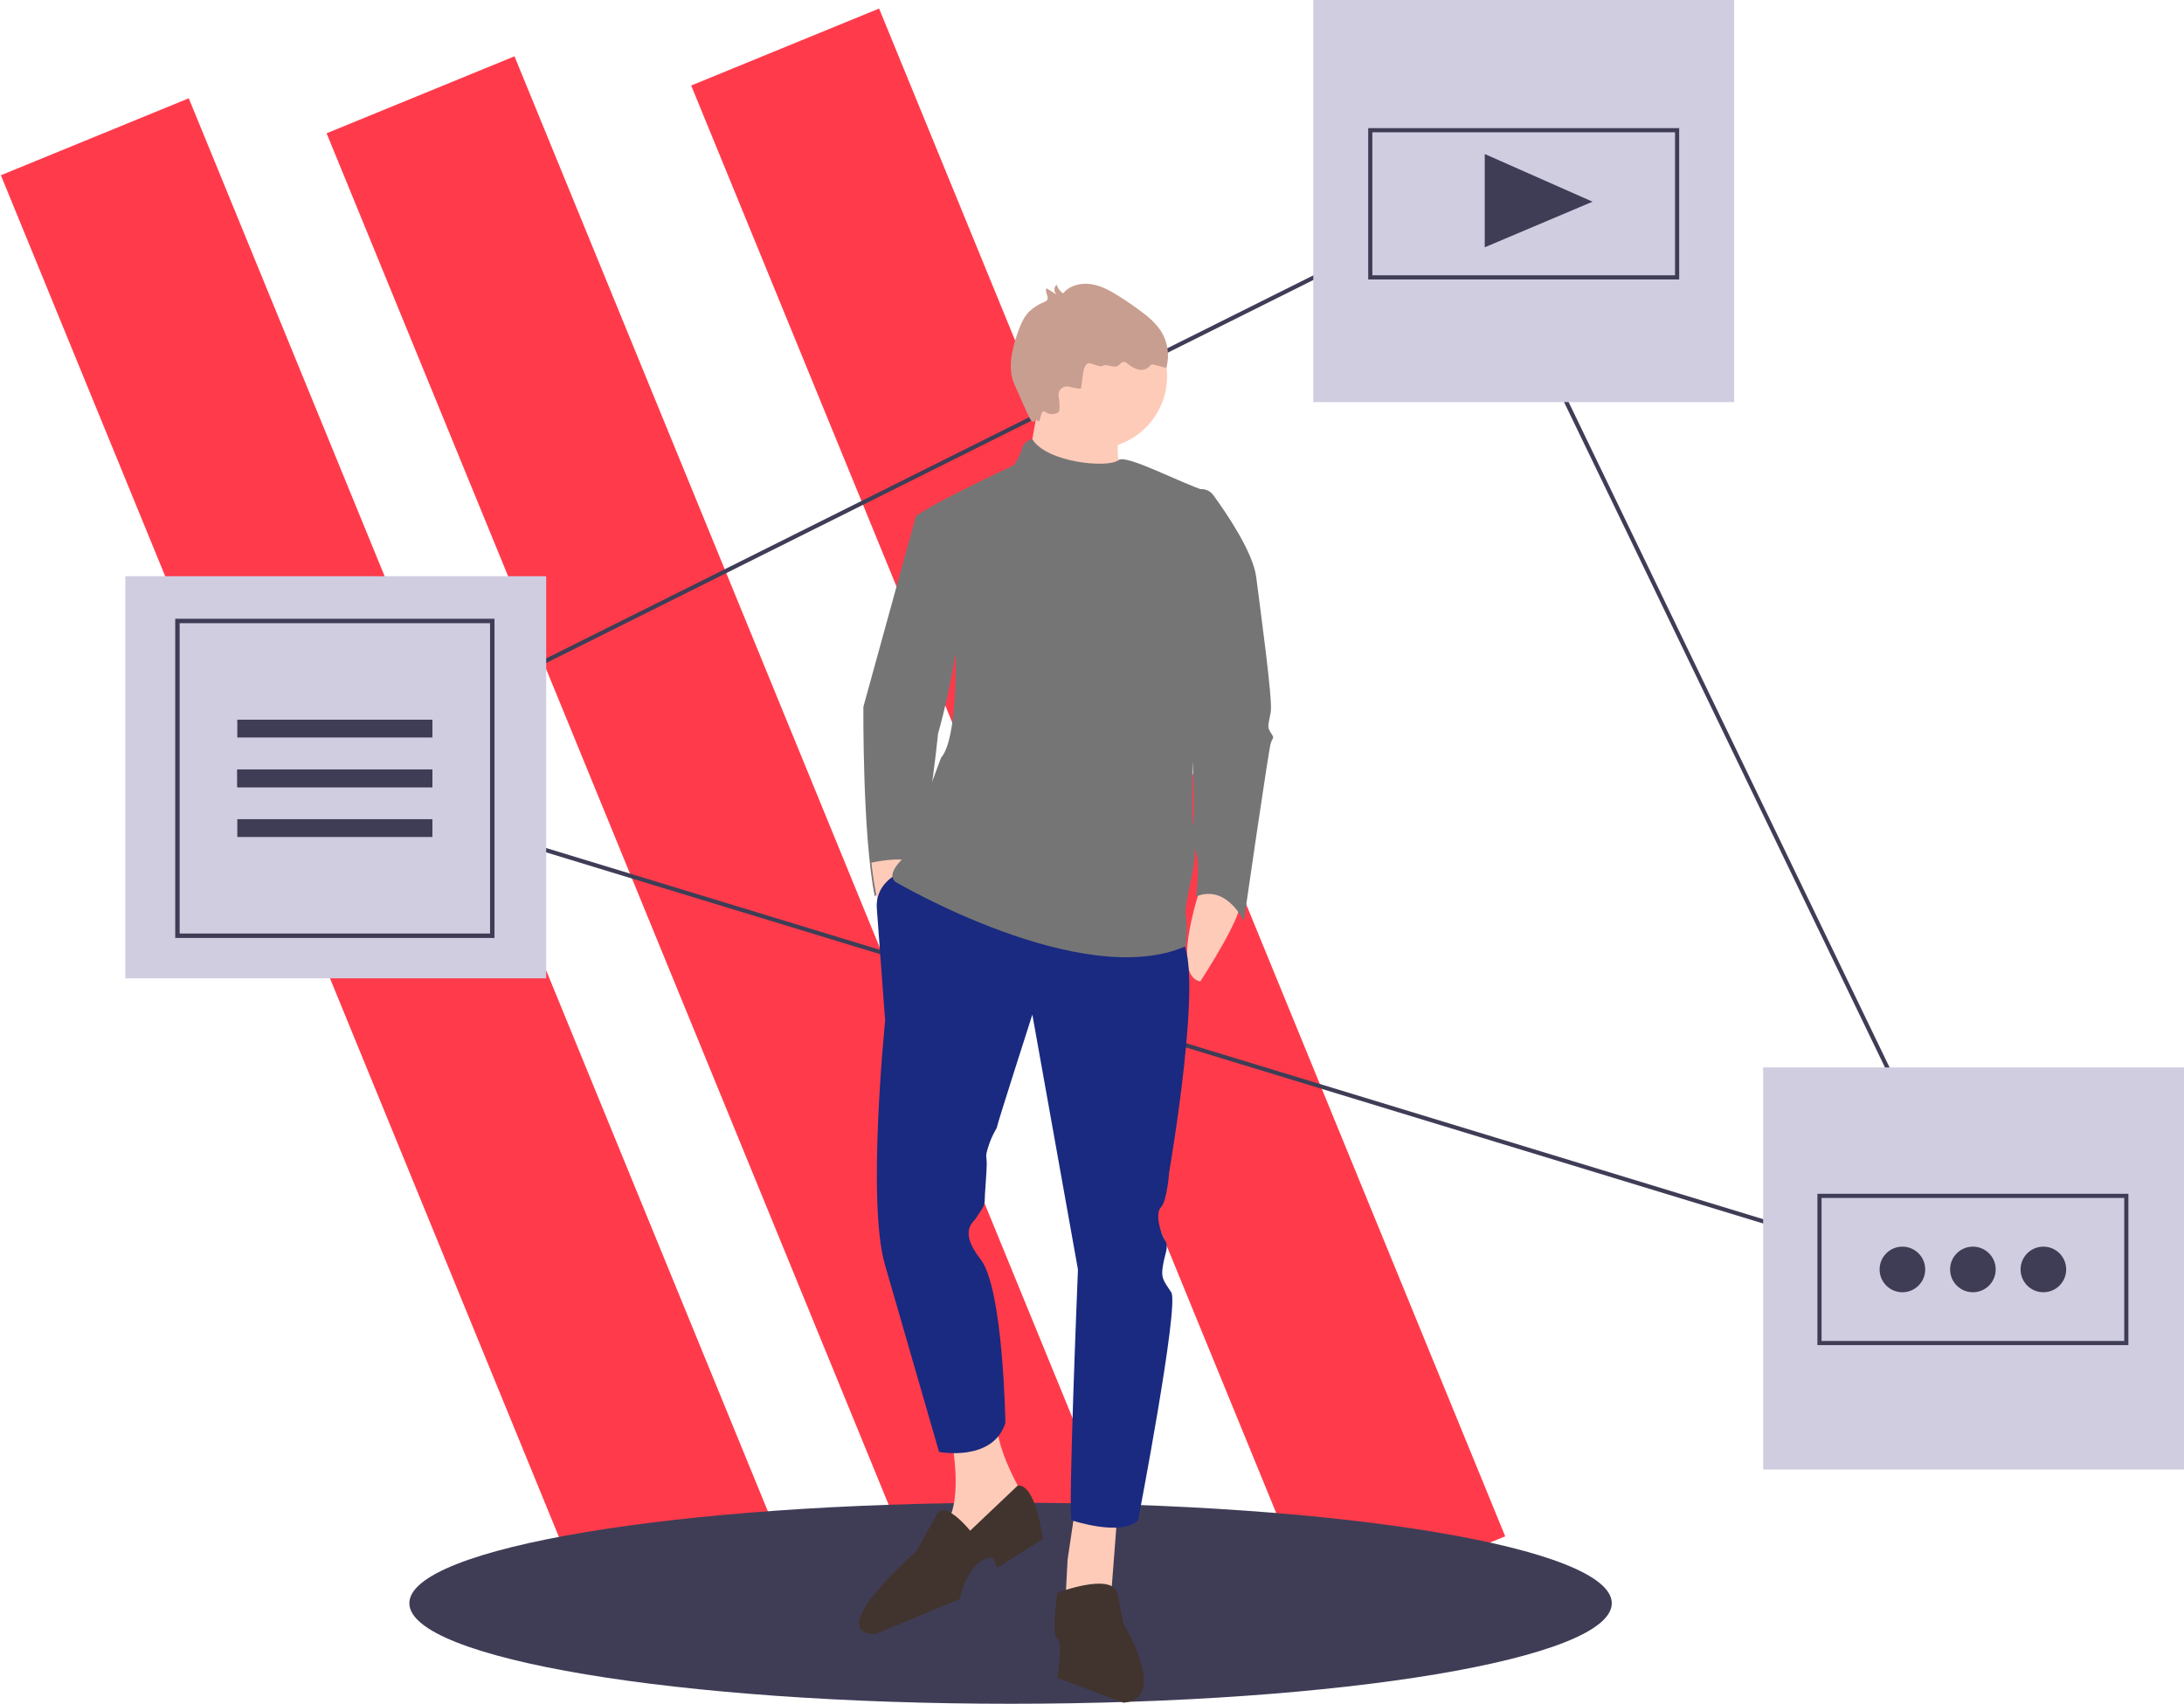
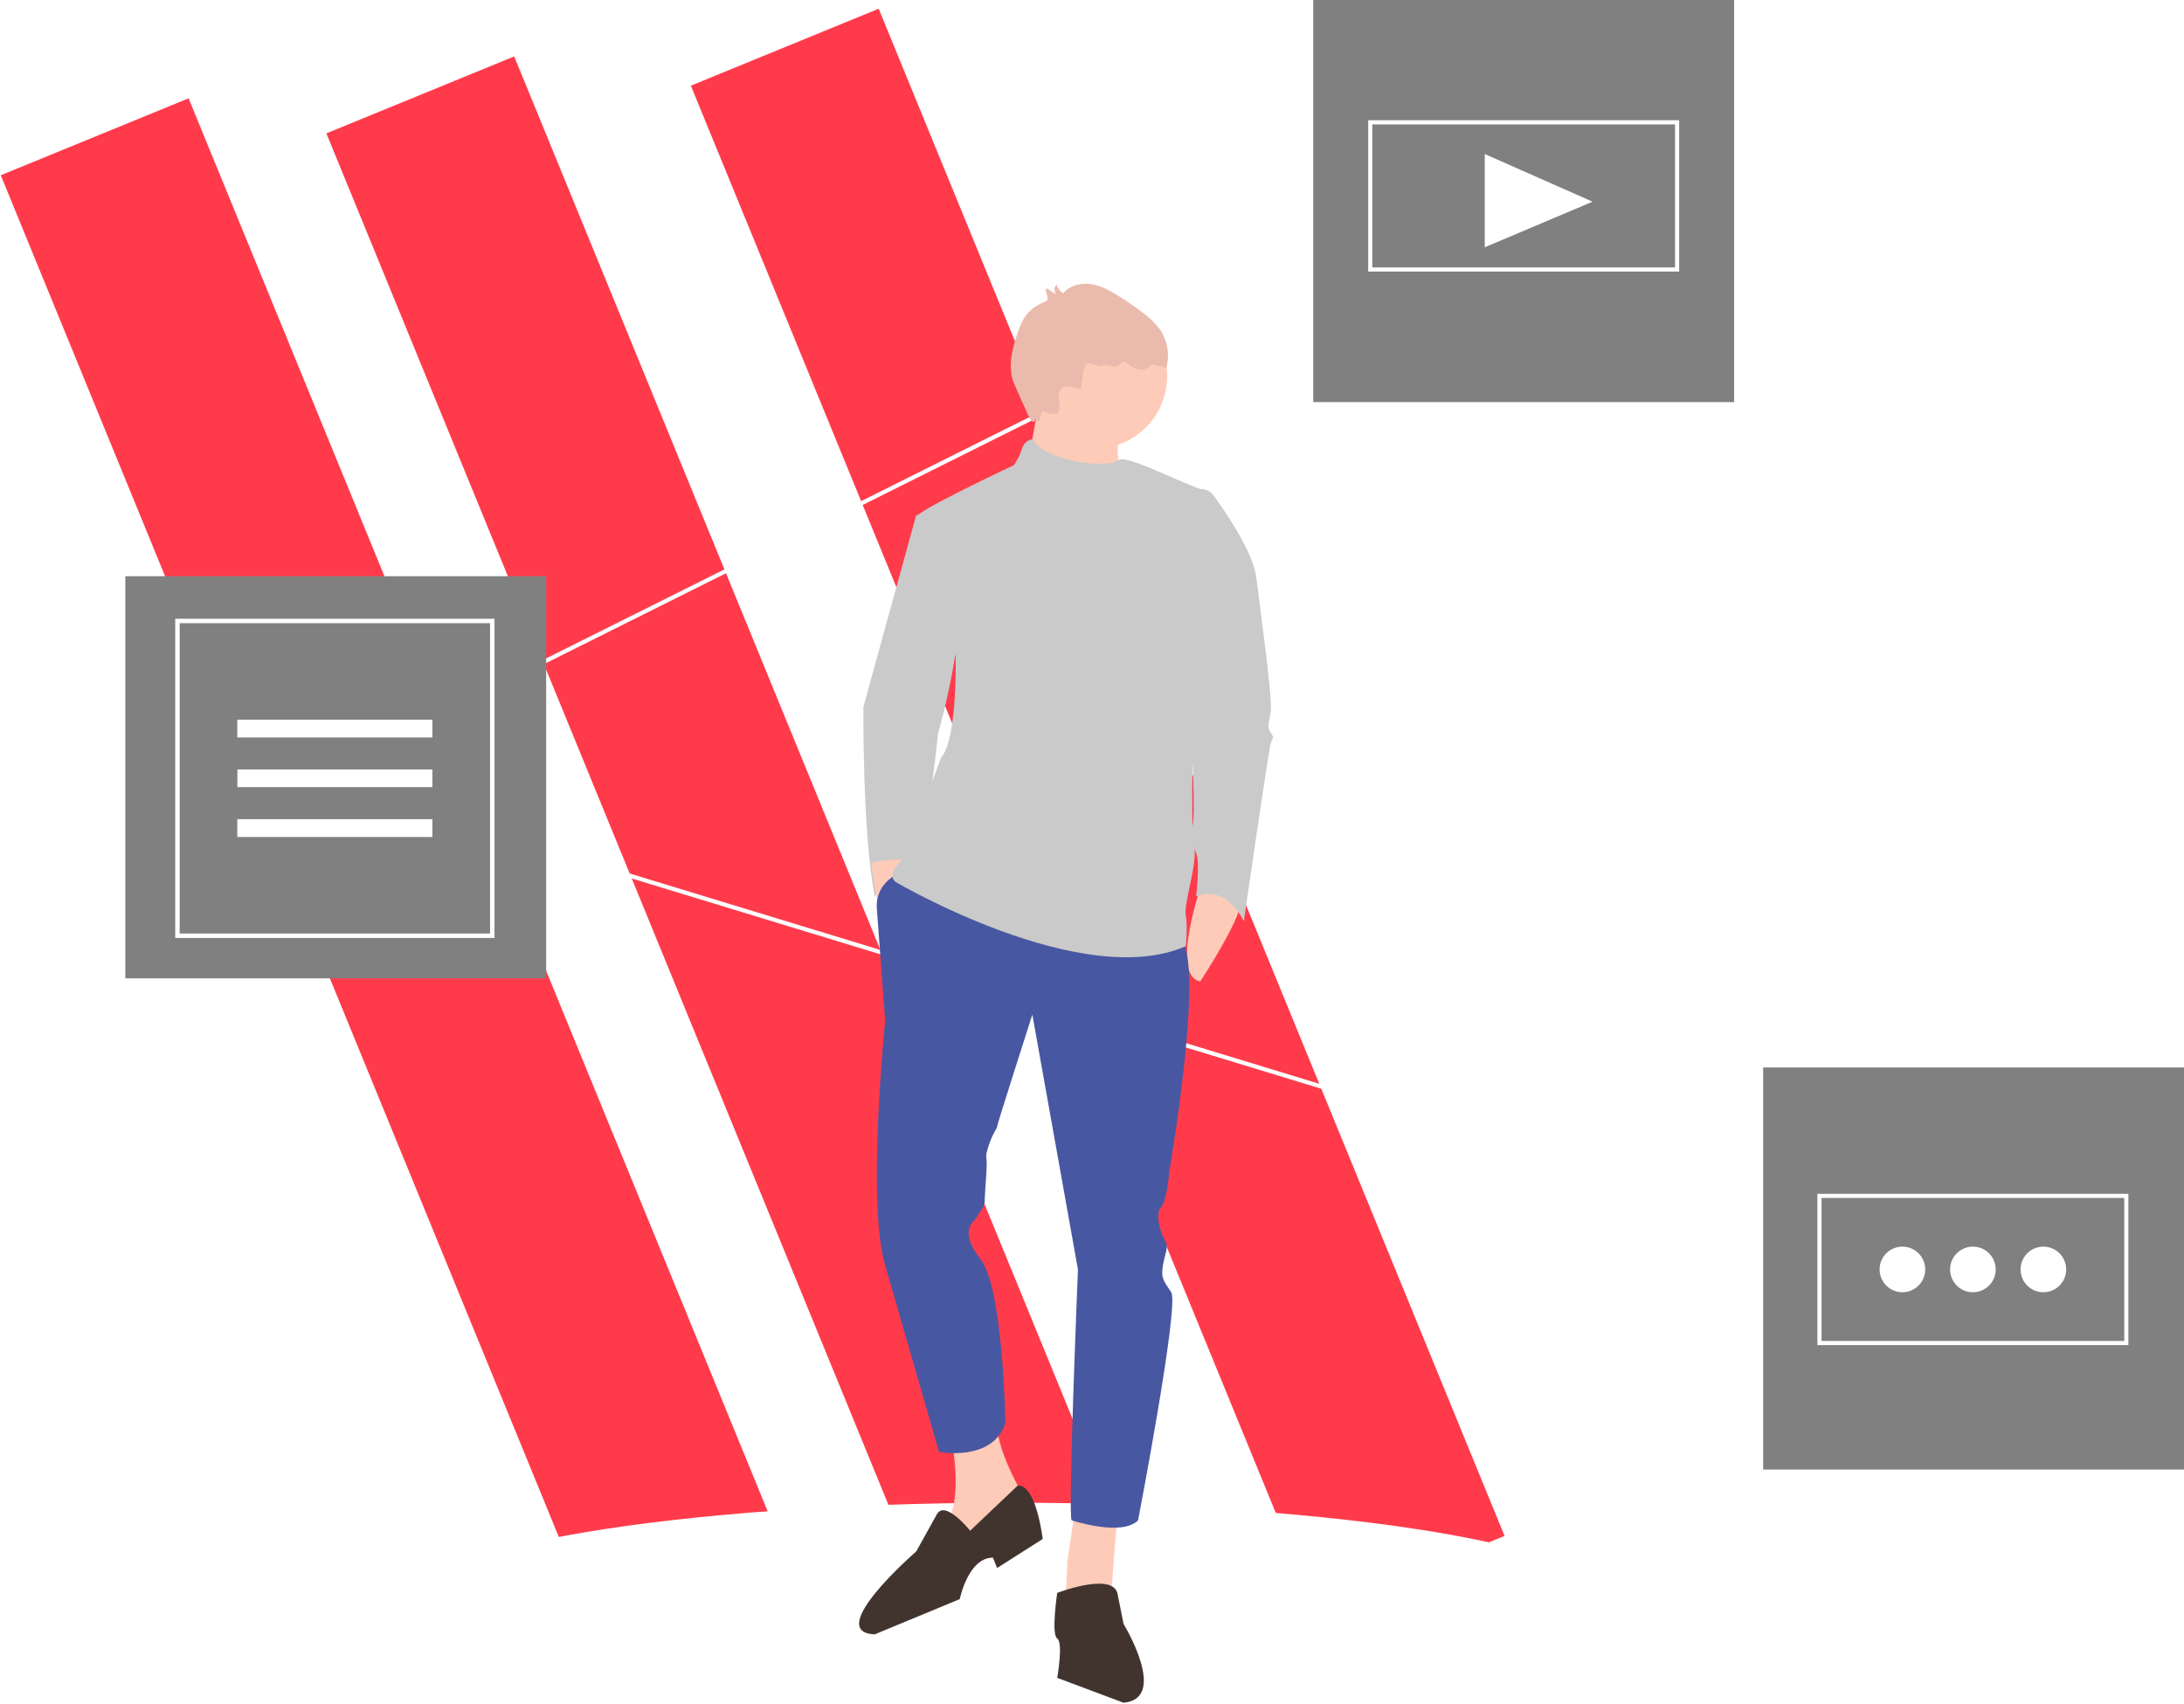
<svg xmlns="http://www.w3.org/2000/svg" style="isolation:isolate" viewBox="0 0 1053.449 822" width="1053.449pt" height="822pt">
  <defs>
-     <clipPath id="_clipPath_t4SiiJRb2fAGAPlwMoNOWAfwACqHcUWG">
+     <clipPath id="_clipPath_upbaCFMWMeBCRmNCXDuMWn7eKoJbjxnm">
      <rect width="1053.449" height="822" />
    </clipPath>
  </defs>
-   <g clip-path="url(#_clipPath_t4SiiJRb2fAGAPlwMoNOWAfwACqHcUWG)">
-     <clipPath id="_clipPath_cq3AsAOwcKCGdySQoICi8NR85kkno4yA">
+   <g clip-path="url(#_clipPath_upbaCFMWMeBCRmNCXDuMWn7eKoJbjxnm)">
+     <clipPath id="_clipPath_pIabHKb2tTvqOXDuZaqLhUzz5qEneRkZ">
      <rect x="0" y="0" width="1053.449" height="822" transform="matrix(1,0,0,1,0,0)" fill="rgb(255,255,255)" />
    </clipPath>
-     <g clip-path="url(#_clipPath_cq3AsAOwcKCGdySQoICi8NR85kkno4yA)">
+     <g clip-path="url(#_clipPath_pIabHKb2tTvqOXDuZaqLhUzz5qEneRkZ)">
      <g>
-         <clipPath id="_clipPath_gqkyIVqfFb0yFo2ZyGd4osBuPqEOd3ys">
+         <clipPath id="_clipPath_c77yMdottoVIof8Aew068vVqKjoeYG7E">
          <rect x="0" y="0" width="1053.449" height="822" transform="matrix(1,0,0,1,0,0)" fill="rgb(255,255,255)" />
        </clipPath>
-         <g clip-path="url(#_clipPath_gqkyIVqfFb0yFo2ZyGd4osBuPqEOd3ys)">
+         <g clip-path="url(#_clipPath_c77yMdottoVIof8Aew068vVqKjoeYG7E)">
          <g>
            <g>
-               <clipPath id="_clipPath_qDLPcj06Bd7e4O7pQl2njc1NhSL63ind">
+               <clipPath id="_clipPath_Jd0oI6rf2oPTGIkVvBiT4n2tHkx9FjMD">
                <rect x="0" y="0" width="1053.449" height="822" transform="matrix(1,0,0,1,0,0)" fill="rgb(255,255,255)" />
              </clipPath>
-               <g clip-path="url(#_clipPath_qDLPcj06Bd7e4O7pQl2njc1NhSL63ind)">
+               <g clip-path="url(#_clipPath_Jd0oI6rf2oPTGIkVvBiT4n2tHkx9FjMD)">
                <g>
                  <g>
                    <g>
-                       <rect x="305.036" y="15.947" width="97.983" height="796.859" transform="matrix(0.925,-0.379,0.379,0.925,-130.675,165.163)" fill="#ff3b4b" />
-                       <rect x="141.484" y="37.481" width="97.983" height="763.156" transform="matrix(0.925,-0.379,0.379,0.925,-144.661,103.504)" fill="#ff3b4b" />
-                       <rect x="480.956" y="-7.134" width="97.983" height="796.859" transform="matrix(0.925,-0.379,0.379,0.925,-108.789,230.138)" fill="#ff3b4b" />
-                       <ellipse vector-effect="non-scaling-stroke" cx="487.449" cy="773.5" rx="290" ry="48.5" fill="rgb(63,61,86)" />
-                       <path d=" M 964.514 625.08 L 962.33 624.413 L 147.082 375.744 L 149.325 374.624 L 708.975 95.152 L 709.416 96.065 L 964.514 625.08 L 964.514 625.08 Z  M 152.461 375.293 L 960.729 621.834 L 708.056 97.848 L 152.461 375.293 L 152.461 375.293 Z " fill="rgb(63,61,86)" />
-                       <rect x="850.449" y="515" width="203" height="194" transform="matrix(1,0,0,1,0,0)" fill="rgb(208,205,225)" />
-                       <rect x="633.449" y="0" width="203" height="194" transform="matrix(1,0,0,1,0,0)" fill="rgb(208,205,225)" />
-                       <rect x="60.449" y="278" width="203" height="194" transform="matrix(1,0,0,1,0,0)" fill="rgb(208,205,225)" />
-                       <text transform="matrix(1,0,0,1,483.724,418.759)" style="font-family:'Open Sans';font-weight:400;font-size:20px;font-style:normal;font-variant-ligatures:none;fill:#000000;stroke:none;">#3F3D56</text>
-                       <path d=" M 447.949 248.5 L 441.949 248.5 L 416.449 341 C 416.449 341 415.949 402.5 421.949 432.5 C 421.949 432.5 431.949 419.5 438.949 419.5 C 445.949 419.5 452.449 354 452.449 354 C 452.449 354 479.949 260.5 447.949 248.5 Z " fill="rgb(117,117,117)" />
-                       <path d=" M 579.949 425.5 C 579.949 425.5 563.949 470.5 578.949 473.5 C 578.949 473.5 601.949 438.5 597.949 433.5 C 593.949 428.5 579.949 425.5 579.949 425.5 Z " fill="rgb(255,203,185)" />
-                       <path d=" M 420.322 416.203 C 420.322 416.203 424.82 463.751 439.684 460.136 C 439.684 460.136 445.754 418.698 440.017 415.854 C 434.28 413.011 420.322 416.203 420.322 416.203 Z " fill="rgb(255,203,185)" />
-                       <path d=" M 458.949 694.5 C 458.949 694.5 465.949 728.5 453.949 737.5 C 453.949 737.5 457.949 765.5 457.949 765.5 L 495.949 725.5 C 495.949 725.5 479.949 700.5 480.949 685.5 L 458.949 694.5 L 458.949 694.5 Z " fill="rgb(255,203,185)" />
-                       <path d=" M 518.949 725.5 L 514.949 752.5 L 513.949 771.5 L 535.949 769.5 L 538.949 730.5 L 518.949 725.5 L 518.949 725.5 L 518.949 725.5 Z " fill="rgb(255,203,185)" />
-                       <text transform="matrix(1,0,0,1,483.724,418.759)" style="font-family:'Open Sans';font-weight:400;font-size:20px;font-style:normal;font-variant-ligatures:none;fill:#000000;stroke:none;">#FFCBB9</text>
-                       <path d=" M 434.281 420.969 C 434.281 420.969 421.949 425.5 422.949 438.5 C 422.949 438.5 426.949 492.5 426.949 492.5 C 426.949 492.5 417.949 580.5 426.949 610.5 C 426.949 610.5 452.949 700.5 452.949 700.5 C 452.949 700.5 478.949 705.5 484.949 686.5 C 484.949 686.5 483.949 621.5 472.949 607.5 C 461.949 593.5 469.949 589.5 470.949 587.5 C 471.949 585.5 474.949 582.5 474.949 579.5 C 474.949 576.5 475.949 565.5 475.949 561.5 C 475.949 557.5 474.949 558.5 476.949 552.5 C 478.949 546.5 480.949 544.5 480.949 543.5 C 480.949 542.5 497.949 489.5 497.949 489.5 L 519.949 612.5 C 519.949 612.5 514.949 733.5 516.949 733.5 C 516.949 733.5 540.949 741.5 548.949 733.5 C 548.949 733.5 568.949 629.5 564.949 623.5 C 560.949 617.5 559.949 616.5 560.949 610.5 C 561.949 604.5 563.949 601.5 561.949 598.5 C 559.949 595.5 556.949 585.5 559.949 582.5 C 562.949 579.5 563.949 565.5 563.949 565.5 C 563.949 565.5 580.949 467.5 569.949 453.5 C 558.949 439.5 434.281 420.969 434.281 420.969 Z " fill="rgb(25,42,128)" />
-                       <text transform="matrix(1,0,0,1,483.724,418.759)" style="font-family:'Open Sans';font-weight:400;font-size:20px;font-style:normal;font-variant-ligatures:none;fill:#000000;stroke:none;">#1A224A</text>
-                       <path d=" M 467.949 738.5 C 467.949 738.5 455.949 723.5 451.949 730.5 C 451.949 730.5 441.949 748.5 441.949 748.5 C 441.949 748.5 396.949 787.5 421.949 788.5 C 421.949 788.5 462.949 771.5 462.949 771.5 C 462.949 771.5 466.949 751.5 478.949 751.5 L 480.949 756.5 L 502.949 742.5 C 502.949 742.5 499.851 715.949 490.9 716.724 L 467.949 738.5 L 467.949 738.5 Z " fill="rgb(65,52,46)" />
-                       <path d=" M 509.949 768.5 C 509.949 768.5 535.949 758.5 538.949 768.5 C 538.949 768.5 541.949 783.5 541.949 783.5 C 541.949 783.5 563.949 819.5 541.949 821.5 C 541.949 821.5 509.949 809.5 509.949 809.5 C 509.949 809.5 512.949 792.5 509.949 790.5 C 506.949 788.5 509.949 768.5 509.949 768.5 Z " fill="rgb(65,52,46)" />
-                       <circle vector-effect="non-scaling-stroke" cx="527.949" cy="181.5" r="35" fill="rgb(255,203,185)" />
-                       <path d=" M 501.949 189.5 L 494.949 228.5 L 543.949 240.5 C 543.949 240.5 532.449 212 544.949 199.5 C 548.111 196.338 501.949 189.5 501.949 189.5 Z " fill="rgb(255,203,185)" />
-                       <path d=" M 497.931 211.885 C 495.522 212.339 493.585 214.132 492.949 216.5 C 492.076 219.373 490.724 222.078 488.949 224.5 C 488.949 224.5 441.949 246.5 441.949 249.5 C 441.949 249.5 460.949 316.5 460.949 316.5 C 460.949 316.5 461.949 356.5 453.949 365.5 C 453.949 365.5 437.949 407.5 439.949 410.5 C 439.949 410.5 425.949 420.5 431.949 425.5 C 431.949 425.5 521.949 478.5 571.949 456.5 C 571.949 456.5 572.949 447.5 571.949 441.5 C 570.949 435.5 577.949 415.5 575.949 408.5 C 573.949 401.5 575.949 329.5 575.949 329.5 L 586.255 244.243 C 586.661 240.901 584.609 237.749 581.387 236.768 C 569.862 233.265 543.133 218.923 539.449 222 C 534.678 225.984 504.913 223.27 497.931 211.885 Z " fill="rgb(117,117,117)" />
-                       <path d=" M 576.949 236.5 L 577.013 236.474 C 579.955 235.294 583.322 236.259 585.193 238.818 C 591.39 247.297 604.431 266.355 605.949 278.5 C 607.949 294.5 613.949 337.5 612.949 343.5 C 611.949 349.5 610.949 350.5 612.949 353.5 C 614.949 356.5 613.949 355.5 612.949 358.5 C 611.949 361.5 599.949 444.5 599.949 444.5 C 599.949 444.5 591.949 426.5 576.949 432.5 C 576.949 432.5 578.949 416.5 576.949 411.5 C 574.949 406.5 572.949 403.5 574.949 399.5 C 576.949 395.5 574.949 356.5 573.949 352.5 C 572.949 348.5 573.949 327.5 573.949 327.5 L 564.949 286.5 L 576.949 236.5 L 576.949 236.5 Z " fill="rgb(117,117,117)" />
-                       <path d=" M 521.412 187.459 L 522.594 179.218 C 522.87 177.297 523.994 174.771 525.863 175.293 C 527.452 175.738 530.915 177.098 531.495 176.688 C 533.667 175.15 536.952 177.839 539.236 176.473 C 540.192 175.9 540.817 174.674 541.928 174.592 C 542.674 174.64 543.377 174.958 543.905 175.487 C 545.387 176.776 547.134 177.725 549.022 178.267 C 550.951 178.792 553.013 178.23 554.408 176.799 C 554.65 176.424 554.977 176.112 555.361 175.886 C 555.812 175.756 556.293 175.778 556.731 175.949 L 562.565 177.537 C 564.301 171.242 563.206 164.502 559.565 159.08 C 557.199 155.868 554.329 153.058 551.068 150.759 Q 545.649 146.636 539.883 143.003 C 535.675 140.345 531.213 137.838 526.293 137.091 C 521.373 136.343 515.864 137.68 512.77 141.577 C 511.314 140.524 510.22 139.046 509.638 137.346 C 508.935 137.985 508.552 138.903 508.592 139.851 C 508.632 140.8 509.091 141.682 509.844 142.26 L 504.91 139.109 C 503.523 140.566 506.233 143.207 505.052 144.834 C 504.694 145.237 504.236 145.536 503.723 145.701 C 501.044 146.746 498.589 148.291 496.489 150.255 C 493.653 153.098 492.113 156.958 490.791 160.751 C 487.851 169.186 485.714 178.859 489.891 186.754 C 490.365 187.65 496.616 202.424 497.449 203 C 500.264 204.948 498.432 200.234 500.449 203 C 502.031 205.169 501.735 196.868 504.086 198.69 C 505.969 200.038 508.469 200.15 510.465 198.977 C 511.44 198.301 511.126 194.547 510.6 191.1 C 510.396 189.767 510.867 188.419 511.857 187.504 C 512.847 186.588 514.227 186.223 515.541 186.531 C 518.469 187.22 521.362 187.809 521.412 187.459 Z " fill="rgb(200,158,144)" />
-                       <g style="opacity:0.1;">
-                         <g style="opacity:0.1;">
-                           <g style="opacity:0.1;">
-                             <g opacity="0.1">
-                               <line x1="569.602" y1="267.111" x2="578.449" y2="367" />
+                       <clipPath id="_clipPath_EeJCTRgTBmr54XhNat4EdwPtHpDfGLXo">
+                         <rect x="0" y="0" width="1053.449" height="822" transform="matrix(1,0,0,1,0,0)" fill="rgb(255,255,255)" />
+                       </clipPath>
+                       <g clip-path="url(#_clipPath_EeJCTRgTBmr54XhNat4EdwPtHpDfGLXo)">
+                         <g>
+                           <g>
+                             <g>
+                               <g>
+                                 <rect x="304.876" y="16.002" width="97.947" height="796.566" transform="matrix(0.925,-0.379,0.379,0.925,-130.653,165.089)" fill="rgb(255,59,75)" />
+                                 <rect x="141.379" y="37.505" width="97.947" height="762.876" transform="matrix(0.925,-0.379,0.379,0.925,-144.626,103.448)" fill="rgb(255,59,75)" />
+                                 <rect x="480.74" y="-7.047" width="97.947" height="796.566" transform="matrix(0.925,-0.379,0.379,0.925,-108.784,230.045)" fill="rgb(255,59,75)" />
+                                 <ellipse vector-effect="non-scaling-stroke" cx="487.449" cy="773.5" rx="290" ry="48.5" fill="rgb(255,255,255)" />
+                                 <path d=" M 964.514 625.08 L 962.33 624.413 L 147.082 375.744 L 149.325 374.624 L 708.975 95.152 L 709.416 96.065 L 964.514 625.08 L 964.514 625.08 L 964.514 625.08 Z  M 152.461 375.293 L 960.729 621.834 L 708.056 97.848 L 152.461 375.293 L 152.461 375.293 L 152.461 375.293 Z " fill="rgb(255,255,255)" />
+                                 <rect x="850.449" y="515" width="203" height="194" transform="matrix(1,0,0,1,0,0)" fill="rgb(128,128,128)" />
+                                 <rect x="633.449" y="0" width="203" height="194" transform="matrix(1,0,0,1,0,0)" fill="rgb(128,128,128)" />
+                                 <rect x="60.449" y="278" width="203" height="194" transform="matrix(1,0,0,1,0,0)" fill="rgb(128,128,128)" />
+                                 <text transform="matrix(1,0,0,1,483.724,418.759)" style="font-family:'Open Sans';font-weight:400;font-size:20px;font-style:normal;font-variant-ligatures:none;fill:#000000;stroke:none;">#3F3D56</text>
+                                 <path d=" M 447.949 248.5 L 441.949 248.5 L 416.449 341 C 416.449 341 415.949 402.5 421.949 432.5 C 421.949 432.5 431.949 419.5 438.949 419.5 C 445.949 419.5 452.449 354 452.449 354 C 452.449 354 479.949 260.5 447.949 248.5 Z " fill="rgb(202,202,202)" />
+                                 <path d=" M 579.949 425.5 C 579.949 425.5 563.949 470.5 578.949 473.5 C 578.949 473.5 601.949 438.5 597.949 433.5 C 593.949 428.5 579.949 425.5 579.949 425.5 Z " fill="rgb(255,203,185)" />
+                                 <path d=" M 420.322 416.203 C 420.322 416.203 424.82 463.751 439.684 460.136 C 439.684 460.136 445.754 418.698 440.017 415.854 C 434.28 413.011 420.322 416.203 420.322 416.203 Z " fill="rgb(255,203,185)" />
+                                 <path d=" M 458.949 694.5 C 458.949 694.5 465.949 728.5 453.949 737.5 C 453.949 737.5 457.949 765.5 457.949 765.5 L 495.949 725.5 C 495.949 725.5 479.949 700.5 480.949 685.5 L 458.949 694.5 L 458.949 694.5 L 458.949 694.5 Z " fill="rgb(255,203,185)" />
+                                 <path d=" M 518.949 725.5 L 514.949 752.5 L 513.949 771.5 L 535.949 769.5 L 538.949 730.5 L 518.949 725.5 L 518.949 725.5 L 518.949 725.5 L 518.949 725.5 Z " fill="rgb(255,203,185)" />
+                                 <text transform="matrix(1,0,0,1,483.724,418.759)" style="font-family:'Open Sans';font-weight:400;font-size:20px;font-style:normal;font-variant-ligatures:none;fill:#000000;stroke:none;">#FFCBB9</text>
+                                 <path d=" M 434.281 420.969 C 434.281 420.969 421.949 425.5 422.949 438.5 C 422.949 438.5 426.949 492.5 426.949 492.5 C 426.949 492.5 417.949 580.5 426.949 610.5 C 426.949 610.5 452.949 700.5 452.949 700.5 C 452.949 700.5 478.949 705.5 484.949 686.5 C 484.949 686.5 483.949 621.5 472.949 607.5 C 461.949 593.5 469.949 589.5 470.949 587.5 C 471.949 585.5 474.949 582.5 474.949 579.5 C 474.949 576.5 475.949 565.5 475.949 561.5 C 475.949 557.5 474.949 558.5 476.949 552.5 C 478.949 546.5 480.949 544.5 480.949 543.5 C 480.949 542.5 497.949 489.5 497.949 489.5 L 519.949 612.5 C 519.949 612.5 514.949 733.5 516.949 733.5 C 516.949 733.5 540.949 741.5 548.949 733.5 C 548.949 733.5 568.949 629.5 564.949 623.5 C 560.949 617.5 559.949 616.5 560.949 610.5 C 561.949 604.5 563.949 601.5 561.949 598.5 C 559.949 595.5 556.949 585.5 559.949 582.5 C 562.949 579.5 563.949 565.5 563.949 565.5 C 563.949 565.5 580.949 467.5 569.949 453.5 C 558.949 439.5 434.281 420.969 434.281 420.969 Z " fill="rgb(72,87,162)" />
+                                 <text transform="matrix(1,0,0,1,483.724,418.759)" style="font-family:'Open Sans';font-weight:400;font-size:20px;font-style:normal;font-variant-ligatures:none;fill:#000000;stroke:none;">#1A224A</text>
+                                 <path d=" M 467.949 738.5 C 467.949 738.5 455.949 723.5 451.949 730.5 C 451.949 730.5 441.949 748.5 441.949 748.5 C 441.949 748.5 396.949 787.5 421.949 788.5 C 421.949 788.5 462.949 771.5 462.949 771.5 C 462.949 771.5 466.949 751.5 478.949 751.5 L 480.949 756.5 L 502.949 742.5 C 502.949 742.5 499.851 715.949 490.9 716.724 L 467.949 738.5 L 467.949 738.5 L 467.949 738.5 Z " fill="rgb(65,52,46)" />
+                                 <path d=" M 509.949 768.5 C 509.949 768.5 535.949 758.5 538.949 768.5 C 538.949 768.5 541.949 783.5 541.949 783.5 C 541.949 783.5 563.949 819.5 541.949 821.5 C 541.949 821.5 509.949 809.5 509.949 809.5 C 509.949 809.5 512.949 792.5 509.949 790.5 C 506.949 788.5 509.949 768.5 509.949 768.5 Z " fill="rgb(65,52,46)" />
+                                 <circle vector-effect="non-scaling-stroke" cx="527.949" cy="181.5" r="35" fill="rgb(255,203,185)" />
+                                 <path d=" M 501.949 189.5 L 494.949 228.5 L 543.949 240.5 C 543.949 240.5 532.449 212 544.949 199.5 C 548.111 196.338 501.949 189.5 501.949 189.5 Z " fill="rgb(255,203,185)" />
+                                 <path d=" M 497.931 211.885 C 495.522 212.339 493.585 214.132 492.949 216.5 C 492.076 219.373 490.724 222.078 488.949 224.5 C 488.949 224.5 441.949 246.5 441.949 249.5 C 441.949 249.5 460.949 316.5 460.949 316.5 C 460.949 316.5 461.949 356.5 453.949 365.5 C 453.949 365.5 437.949 407.5 439.949 410.5 C 439.949 410.5 425.949 420.5 431.949 425.5 C 431.949 425.5 521.949 478.5 571.949 456.5 C 571.949 456.5 572.949 447.5 571.949 441.5 C 570.949 435.5 577.949 415.5 575.949 408.5 C 573.949 401.5 575.949 329.5 575.949 329.5 L 586.255 244.243 C 586.661 240.901 584.609 237.749 581.387 236.768 C 569.862 233.265 543.133 218.923 539.449 222 C 534.678 225.984 504.913 223.27 497.931 211.885 Z " fill="rgb(202,202,202)" />
+                                 <path d=" M 576.949 236.5 L 577.013 236.474 C 579.955 235.294 583.322 236.259 585.193 238.818 C 591.39 247.297 604.431 266.355 605.949 278.5 C 607.949 294.5 613.949 337.5 612.949 343.5 C 611.949 349.5 610.949 350.5 612.949 353.5 C 614.949 356.5 613.949 355.5 612.949 358.5 C 611.949 361.5 599.949 444.5 599.949 444.5 C 599.949 444.5 591.949 426.5 576.949 432.5 C 576.949 432.5 578.949 416.5 576.949 411.5 C 574.949 406.5 572.949 403.5 574.949 399.5 C 576.949 395.5 574.949 356.5 573.949 352.5 C 572.949 348.5 573.949 327.5 573.949 327.5 L 564.949 286.5 L 576.949 236.5 L 576.949 236.5 L 576.949 236.5 Z " fill="rgb(202,202,202)" />
+                                 <path d=" M 521.412 187.459 L 522.594 179.218 C 522.87 177.297 523.994 174.771 525.863 175.293 C 527.452 175.738 530.915 177.098 531.495 176.688 C 533.667 175.15 536.952 177.839 539.236 176.473 C 540.192 175.9 540.817 174.674 541.928 174.592 C 542.674 174.64 543.377 174.958 543.905 175.487 C 545.387 176.776 547.134 177.725 549.022 178.267 C 550.951 178.792 553.013 178.23 554.408 176.799 C 554.65 176.424 554.977 176.112 555.361 175.886 C 555.812 175.756 556.293 175.778 556.731 175.949 L 562.565 177.537 C 564.301 171.242 563.206 164.502 559.565 159.08 C 557.199 155.868 554.329 153.058 551.068 150.759 Q 545.649 146.636 539.883 143.003 C 535.675 140.345 531.213 137.838 526.293 137.091 C 521.373 136.343 515.864 137.68 512.77 141.577 C 511.314 140.524 510.22 139.046 509.638 137.346 C 508.935 137.985 508.552 138.903 508.592 139.851 C 508.632 140.8 509.091 141.682 509.844 142.26 L 504.91 139.109 C 503.523 140.566 506.233 143.207 505.052 144.834 C 504.694 145.237 504.236 145.536 503.723 145.701 C 501.044 146.746 498.589 148.291 496.489 150.255 C 493.653 153.098 492.113 156.958 490.791 160.751 C 487.851 169.186 485.714 178.859 489.891 186.754 C 490.365 187.65 496.616 202.424 497.449 203 C 500.264 204.948 498.432 200.234 500.449 203 C 502.031 205.169 501.735 196.868 504.086 198.69 C 505.969 200.038 508.469 200.15 510.465 198.977 C 511.44 198.301 511.126 194.547 510.6 191.1 C 510.396 189.767 510.867 188.419 511.857 187.504 C 512.847 186.588 514.227 186.223 515.541 186.531 C 518.469 187.22 521.362 187.809 521.412 187.459 Z " fill="rgb(234,187,172)" />
+                                 <g style="opacity:0.1;">
+                                   <g style="opacity:0.1;">
+                                     <g style="opacity:0.1;">
+                                       <g style="opacity:0.1;">
+                                         <g opacity="0.1">
+                                           <line x1="569.602" y1="267.111" x2="578.449" y2="367" />
+                                         </g>
+                                       </g>
+                                     </g>
+                                   </g>
+                                 </g>
+                                 <path d=" M 716.165 74.307 L 768.165 97.307 L 716.165 119.307 L 716.165 74.307 L 716.165 74.307 L 716.165 74.307 L 716.165 74.307 Z " fill="rgb(255,255,255)" />
+                                 <path d=" M 238.516 452.519 L 84.516 452.519 L 84.516 298.519 L 238.516 298.519 L 238.516 452.519 L 238.516 452.519 L 238.516 452.519 Z  M 86.655 450.38 L 236.377 450.38 L 236.377 300.657 L 86.655 300.657 L 86.655 450.38 L 86.655 450.38 L 86.655 450.38 Z " fill="rgb(255,255,255)" />
+                                 <rect x="114.46" y="371.226" width="94.111" height="8.584" transform="matrix(1,0,0,1,0,0)" fill="rgb(63,61,86)" />
+                                 <rect x="114.46" y="347.226" width="94.111" height="8.584" transform="matrix(1,0,0,1,0,0)" fill="rgb(255,255,255)" />
+                                 <rect x="114.46" y="371.226" width="94.111" height="8.584" transform="matrix(1,0,0,1,0,0)" fill="rgb(255,255,255)" />
+                                 <rect x="114.46" y="395.226" width="94.111" height="8.584" transform="matrix(1,0,0,1,0,0)" fill="rgb(255,255,255)" />
+                                 <path d=" M 1026.622 648.957 L 876.622 648.957 L 876.622 575.957 L 1026.622 575.957 L 1026.622 648.957 L 1026.622 648.957 L 1026.622 648.957 Z  M 878.622 646.957 L 1024.622 646.957 L 1024.622 577.957 L 878.622 577.957 L 878.622 646.957 L 878.622 646.957 L 878.622 646.957 Z " fill="rgb(255,255,255)" />
+                                 <circle vector-effect="non-scaling-stroke" cx="917.622" cy="612.457" r="11" fill="rgb(255,255,255)" />
+                                 <circle vector-effect="non-scaling-stroke" cx="951.622" cy="612.457" r="11" fill="rgb(255,255,255)" />
+                                 <circle vector-effect="non-scaling-stroke" cx="985.622" cy="612.457" r="11" fill="rgb(255,255,255)" />
+                                 <path d=" M 809.949 131.017 L 659.949 131.017 L 659.949 58.017 L 809.949 58.017 L 809.949 131.017 L 809.949 131.017 Z  M 661.949 129.017 L 807.949 129.017 L 807.949 60.017 L 661.949 60.017 L 661.949 129.017 L 661.949 129.017 Z " fill="rgb(255,255,255)" />
+                               </g>
                            </g>
                          </g>
                        </g>
                      </g>
-                       <path d=" M 716.165 74.307 L 768.165 97.307 L 716.165 119.307 L 716.165 74.307 L 716.165 74.307 L 716.165 74.307 Z " fill="rgb(63,61,86)" />
-                       <path d=" M 238.516 452.519 L 84.516 452.519 L 84.516 298.519 L 238.516 298.519 L 238.516 452.519 L 238.516 452.519 Z  M 86.655 450.38 L 236.377 450.38 L 236.377 300.657 L 86.655 300.657 L 86.655 450.38 L 86.655 450.38 Z " fill="rgb(63,61,86)" />
-                       <rect x="114.46" y="371.226" width="94.111" height="8.584" transform="matrix(1,0,0,1,0,0)" fill="rgb(63,61,86)" />
-                       <rect x="114.46" y="347.226" width="94.111" height="8.584" transform="matrix(1,0,0,1,0,0)" fill="rgb(63,61,86)" />
-                       <rect x="114.46" y="371.226" width="94.111" height="8.584" transform="matrix(1,0,0,1,0,0)" fill="rgb(63,61,86)" />
-                       <rect x="114.46" y="395.226" width="94.111" height="8.584" transform="matrix(1,0,0,1,0,0)" fill="rgb(63,61,86)" />
-                       <path d=" M 1026.622 648.957 L 876.622 648.957 L 876.622 575.957 L 1026.622 575.957 L 1026.622 648.957 L 1026.622 648.957 Z  M 878.622 646.957 L 1024.622 646.957 L 1024.622 577.957 L 878.622 577.957 L 878.622 646.957 L 878.622 646.957 Z " fill="rgb(63,61,86)" />
-                       <circle vector-effect="non-scaling-stroke" cx="917.622" cy="612.457" r="11" fill="rgb(63,61,86)" />
-                       <circle vector-effect="non-scaling-stroke" cx="951.622" cy="612.457" r="11" fill="rgb(63,61,86)" />
-                       <circle vector-effect="non-scaling-stroke" cx="985.622" cy="612.457" r="11" fill="rgb(63,61,86)" />
-                       <path d=" M 809.949 134.82 L 659.949 134.82 L 659.949 61.82 L 809.949 61.82 L 809.949 134.82 L 809.949 134.82 Z  M 661.949 132.82 L 807.949 132.82 L 807.949 63.82 L 661.949 63.82 L 661.949 132.82 L 661.949 132.82 Z " fill="rgb(63,61,86)" />
                    </g>
                  </g>
                </g>
              </g>
            </g>
          </g>
        </g>
      </g>
    </g>
  </g>
</svg>
